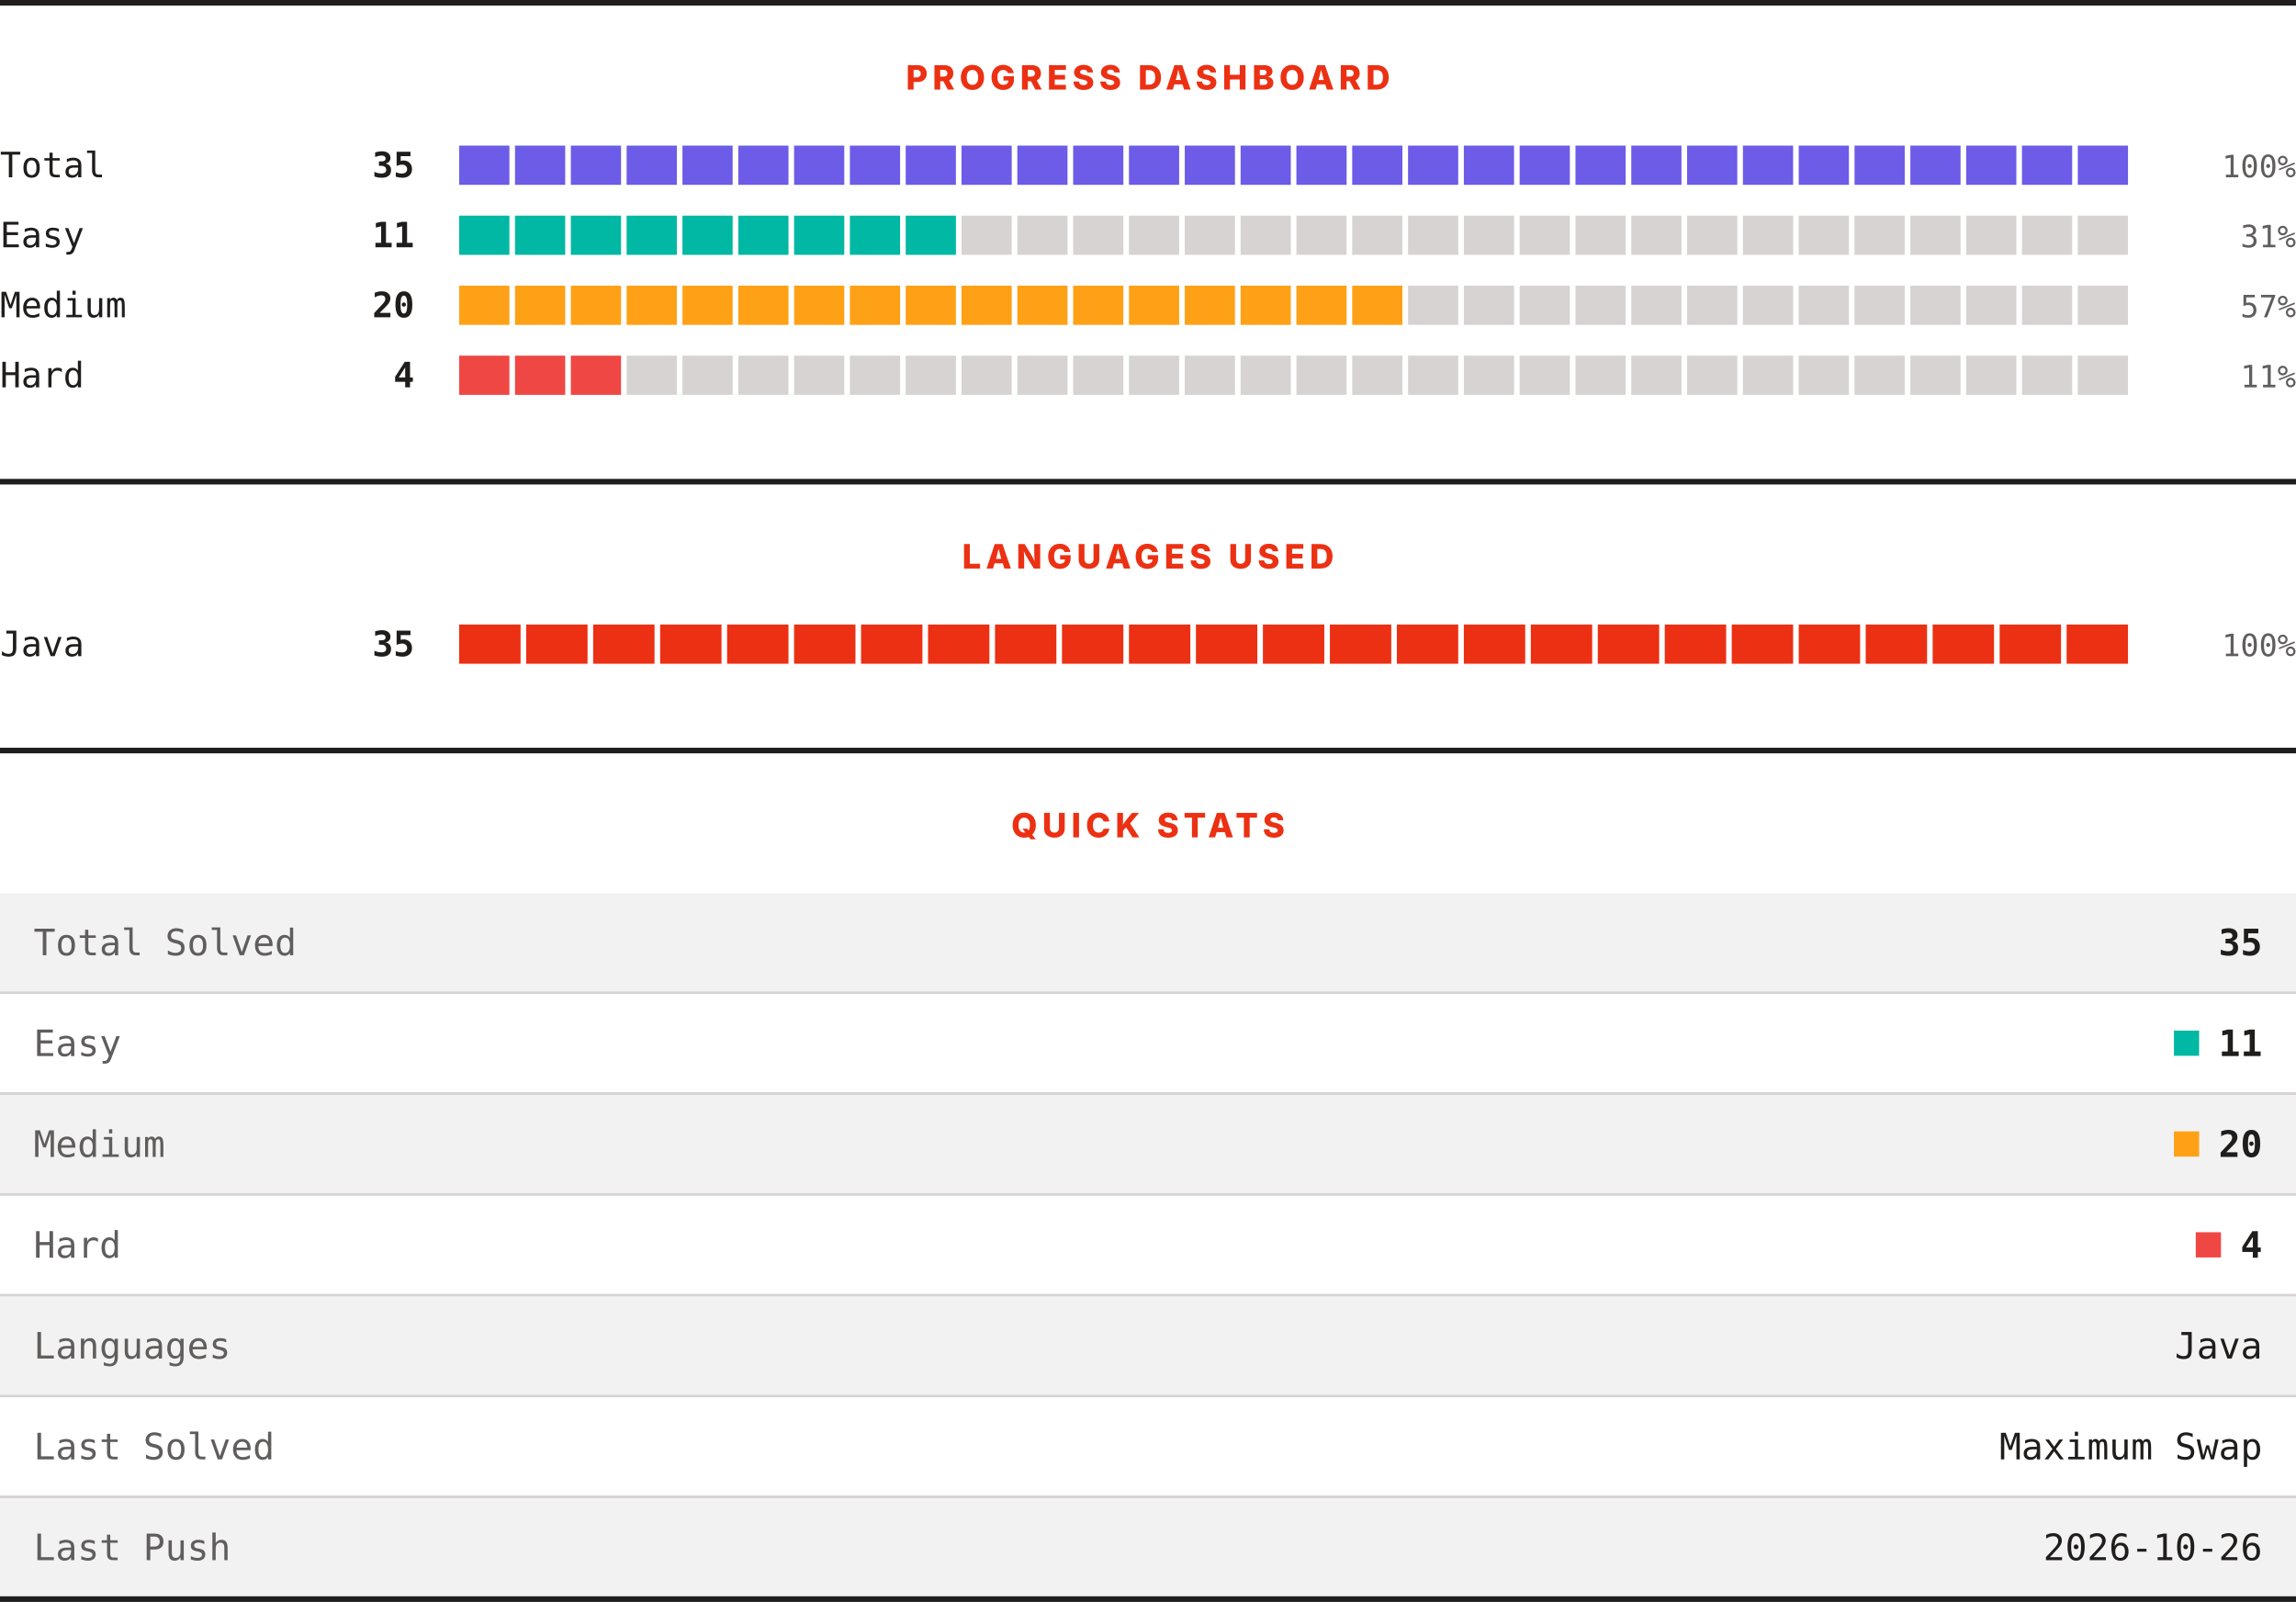
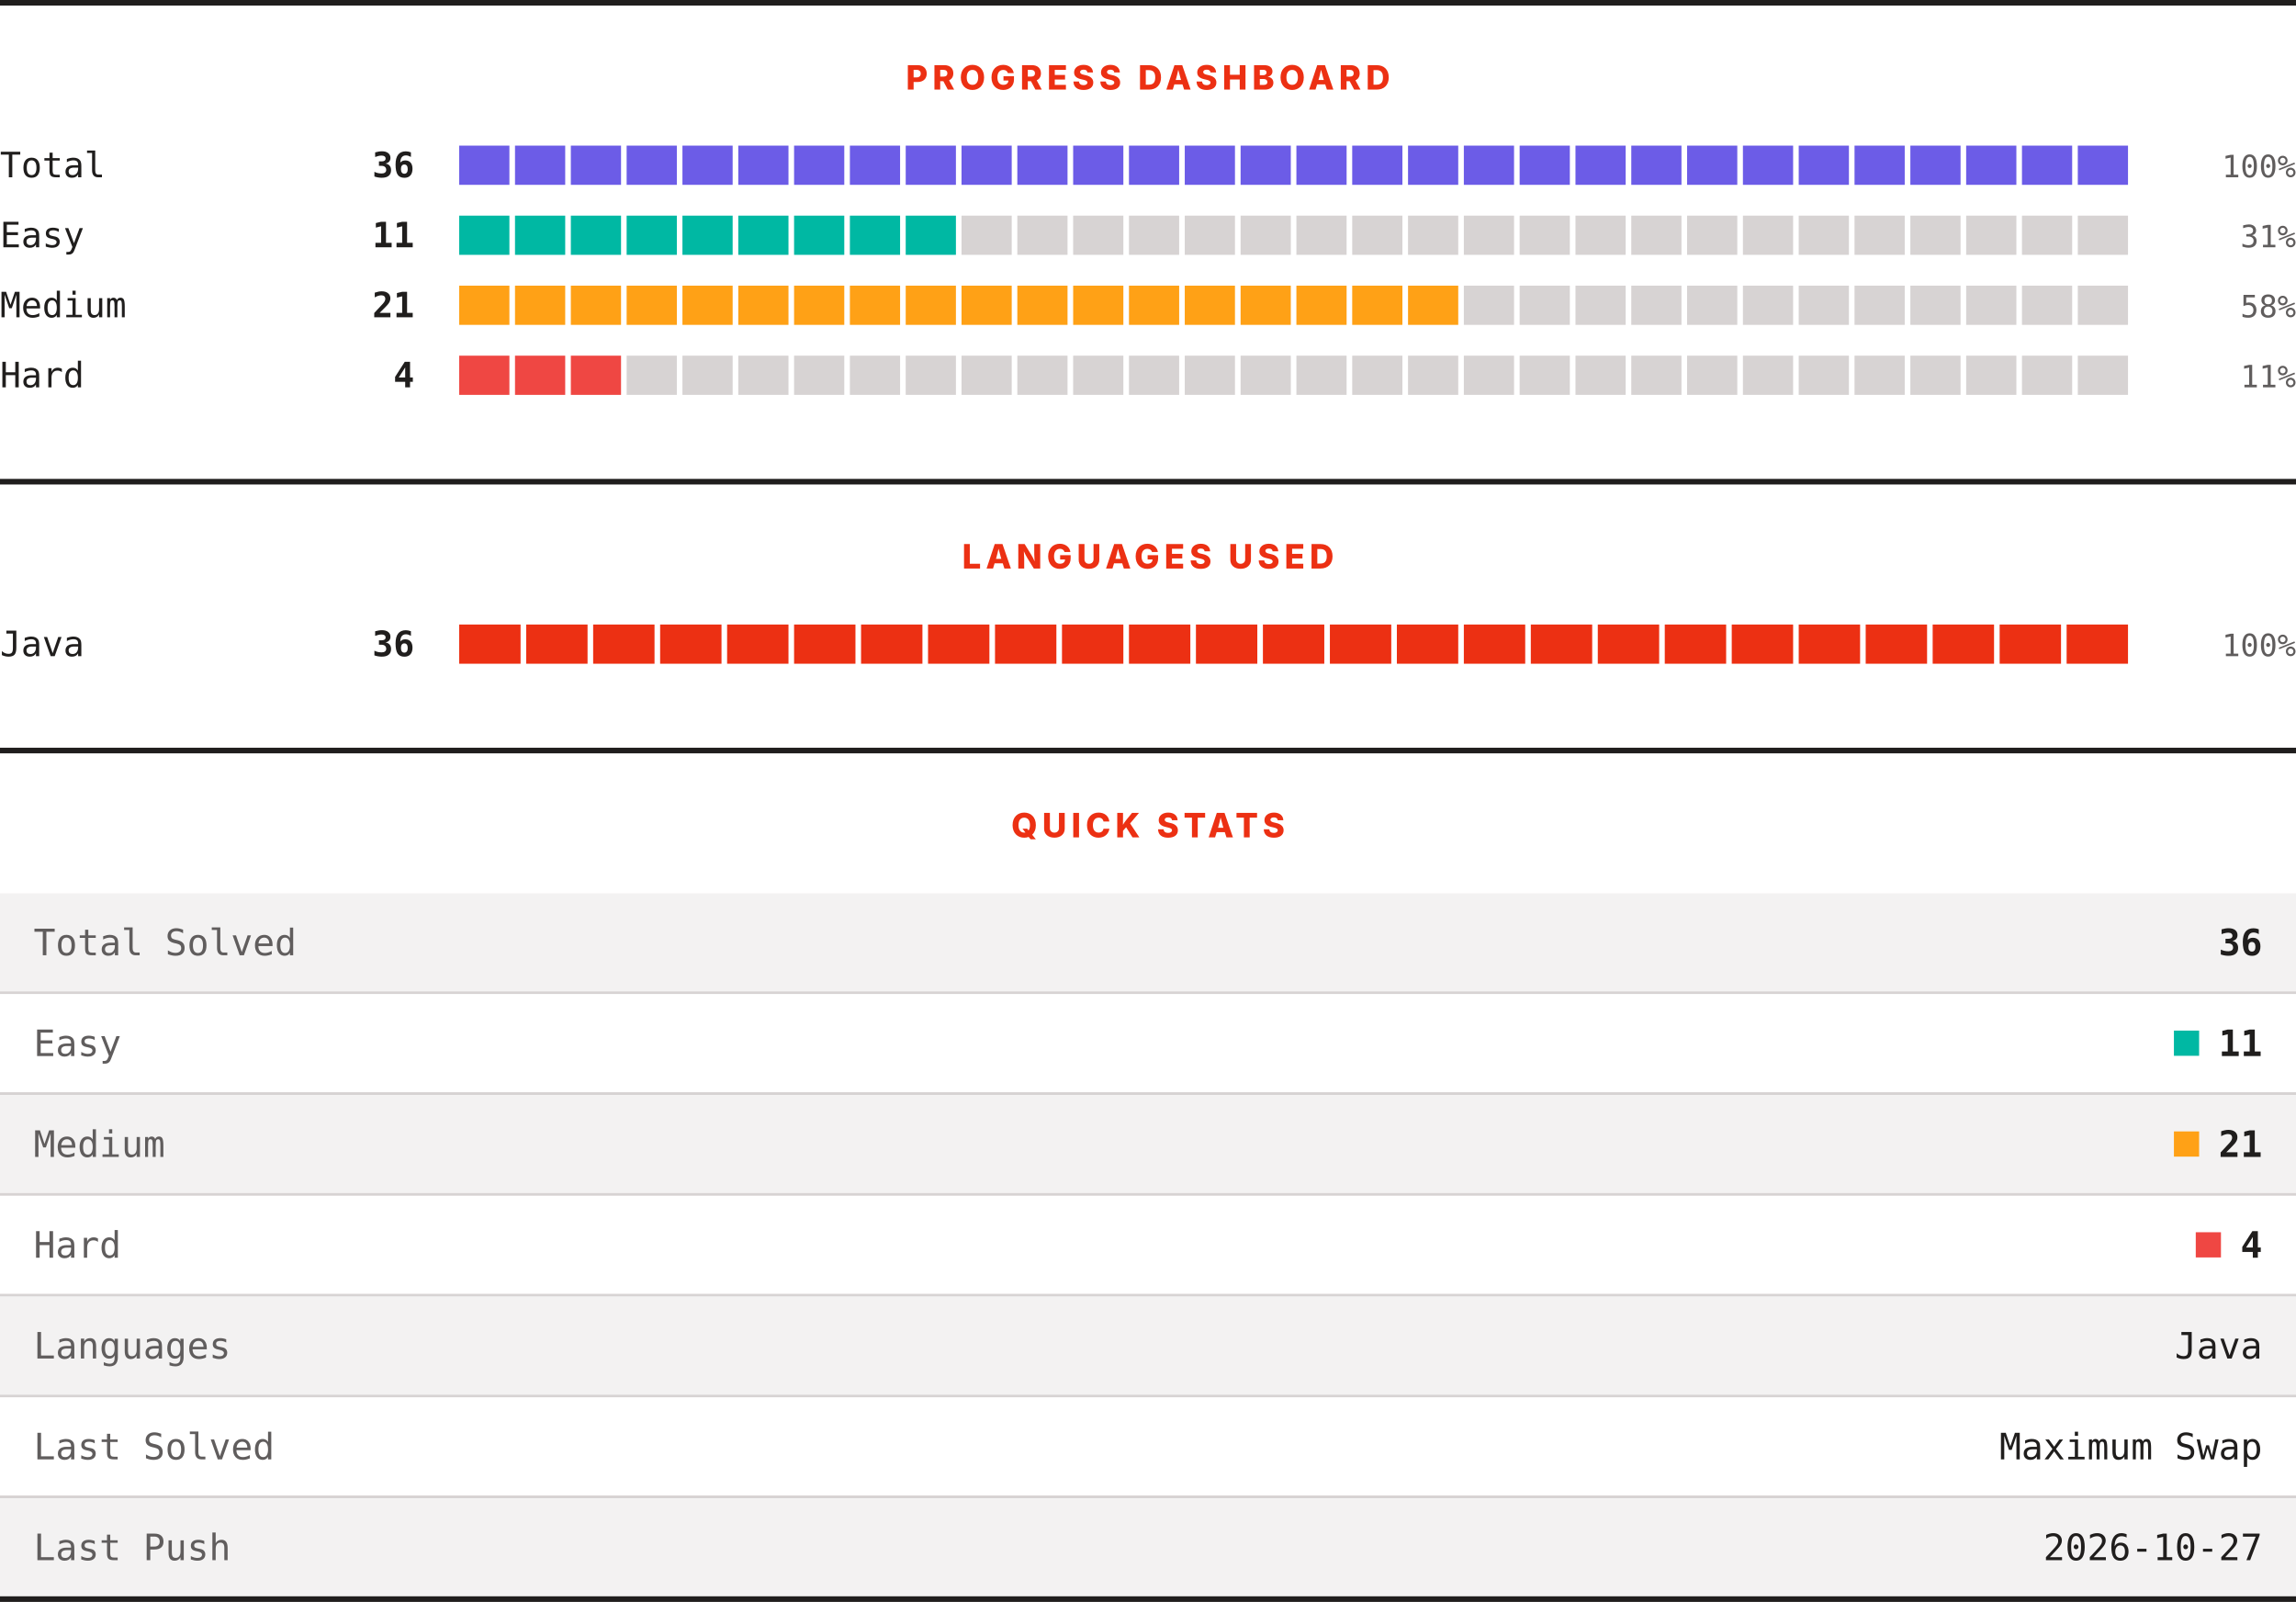
<svg xmlns="http://www.w3.org/2000/svg" width="820" height="572" viewBox="0 0 820 572" role="img" aria-label="LeetCode progress, languages and quick stats">
  <rect width="820" height="572" fill="#ffffff" />
  <rect x="0" y="0" width="820" height="2" fill="#201e1d" />
  <text x="410" y="32" text-anchor="middle" font-family="Archivo, system-ui, -apple-system, Segoe UI, sans-serif" font-size="12" font-weight="800" letter-spacing="1.68" fill="#ec3013">PROGRESS DASHBOARD</text>
  <text x="0" y="63.3" font-family="ui-monospace, SFMono-Regular, Menlo, Consolas, monospace" font-size="12.5" fill="#201e1d">Total</text>
-   <text x="148" y="63.3" text-anchor="end" font-family="ui-monospace, SFMono-Regular, Menlo, Consolas, monospace" font-size="12.5" font-weight="700" fill="#201e1d">35</text>
+   <text x="148" y="63.3" text-anchor="end" font-family="ui-monospace, SFMono-Regular, Menlo, Consolas, monospace" font-size="12.5" font-weight="700" fill="#201e1d">36</text>
  <rect x="164.00" y="52" width="17.93" height="14" fill="#6c5ce7" />
  <rect x="183.93" y="52" width="17.93" height="14" fill="#6c5ce7" />
  <rect x="203.87" y="52" width="17.93" height="14" fill="#6c5ce7" />
  <rect x="223.80" y="52" width="17.93" height="14" fill="#6c5ce7" />
  <rect x="243.73" y="52" width="17.93" height="14" fill="#6c5ce7" />
  <rect x="263.67" y="52" width="17.93" height="14" fill="#6c5ce7" />
  <rect x="283.60" y="52" width="17.93" height="14" fill="#6c5ce7" />
  <rect x="303.53" y="52" width="17.93" height="14" fill="#6c5ce7" />
  <rect x="323.47" y="52" width="17.93" height="14" fill="#6c5ce7" />
  <rect x="343.40" y="52" width="17.93" height="14" fill="#6c5ce7" />
  <rect x="363.33" y="52" width="17.93" height="14" fill="#6c5ce7" />
  <rect x="383.27" y="52" width="17.93" height="14" fill="#6c5ce7" />
  <rect x="403.20" y="52" width="17.93" height="14" fill="#6c5ce7" />
  <rect x="423.13" y="52" width="17.93" height="14" fill="#6c5ce7" />
  <rect x="443.07" y="52" width="17.93" height="14" fill="#6c5ce7" />
  <rect x="463.00" y="52" width="17.93" height="14" fill="#6c5ce7" />
  <rect x="482.93" y="52" width="17.93" height="14" fill="#6c5ce7" />
  <rect x="502.87" y="52" width="17.93" height="14" fill="#6c5ce7" />
  <rect x="522.80" y="52" width="17.93" height="14" fill="#6c5ce7" />
  <rect x="542.73" y="52" width="17.93" height="14" fill="#6c5ce7" />
  <rect x="562.67" y="52" width="17.93" height="14" fill="#6c5ce7" />
  <rect x="582.60" y="52" width="17.93" height="14" fill="#6c5ce7" />
  <rect x="602.53" y="52" width="17.93" height="14" fill="#6c5ce7" />
  <rect x="622.47" y="52" width="17.93" height="14" fill="#6c5ce7" />
  <rect x="642.40" y="52" width="17.93" height="14" fill="#6c5ce7" />
  <rect x="662.33" y="52" width="17.93" height="14" fill="#6c5ce7" />
  <rect x="682.27" y="52" width="17.93" height="14" fill="#6c5ce7" />
  <rect x="702.20" y="52" width="17.93" height="14" fill="#6c5ce7" />
  <rect x="722.13" y="52" width="17.93" height="14" fill="#6c5ce7" />
  <rect x="742.07" y="52" width="17.93" height="14" fill="#6c5ce7" />
  <text x="820" y="63.3" text-anchor="end" font-family="ui-monospace, SFMono-Regular, Menlo, Consolas, monospace" font-size="11" fill="#605d5d">100%</text>
  <text x="0" y="88.3" font-family="ui-monospace, SFMono-Regular, Menlo, Consolas, monospace" font-size="12.5" fill="#201e1d">Easy</text>
  <text x="148" y="88.3" text-anchor="end" font-family="ui-monospace, SFMono-Regular, Menlo, Consolas, monospace" font-size="12.5" font-weight="700" fill="#201e1d">11</text>
  <rect x="164.00" y="77" width="17.93" height="14" fill="#00b8a3" />
  <rect x="183.93" y="77" width="17.93" height="14" fill="#00b8a3" />
  <rect x="203.87" y="77" width="17.93" height="14" fill="#00b8a3" />
  <rect x="223.80" y="77" width="17.93" height="14" fill="#00b8a3" />
  <rect x="243.73" y="77" width="17.93" height="14" fill="#00b8a3" />
  <rect x="263.67" y="77" width="17.93" height="14" fill="#00b8a3" />
  <rect x="283.60" y="77" width="17.93" height="14" fill="#00b8a3" />
  <rect x="303.53" y="77" width="17.93" height="14" fill="#00b8a3" />
  <rect x="323.47" y="77" width="17.93" height="14" fill="#00b8a3" />
  <rect x="343.40" y="77" width="17.93" height="14" fill="#d7d3d3" />
  <rect x="363.33" y="77" width="17.93" height="14" fill="#d7d3d3" />
  <rect x="383.27" y="77" width="17.93" height="14" fill="#d7d3d3" />
  <rect x="403.20" y="77" width="17.93" height="14" fill="#d7d3d3" />
  <rect x="423.13" y="77" width="17.93" height="14" fill="#d7d3d3" />
  <rect x="443.07" y="77" width="17.93" height="14" fill="#d7d3d3" />
  <rect x="463.00" y="77" width="17.93" height="14" fill="#d7d3d3" />
  <rect x="482.93" y="77" width="17.93" height="14" fill="#d7d3d3" />
  <rect x="502.87" y="77" width="17.93" height="14" fill="#d7d3d3" />
  <rect x="522.80" y="77" width="17.93" height="14" fill="#d7d3d3" />
  <rect x="542.73" y="77" width="17.93" height="14" fill="#d7d3d3" />
  <rect x="562.67" y="77" width="17.93" height="14" fill="#d7d3d3" />
  <rect x="582.60" y="77" width="17.93" height="14" fill="#d7d3d3" />
  <rect x="602.53" y="77" width="17.93" height="14" fill="#d7d3d3" />
  <rect x="622.47" y="77" width="17.93" height="14" fill="#d7d3d3" />
  <rect x="642.40" y="77" width="17.93" height="14" fill="#d7d3d3" />
  <rect x="662.33" y="77" width="17.93" height="14" fill="#d7d3d3" />
  <rect x="682.27" y="77" width="17.93" height="14" fill="#d7d3d3" />
  <rect x="702.20" y="77" width="17.93" height="14" fill="#d7d3d3" />
  <rect x="722.13" y="77" width="17.93" height="14" fill="#d7d3d3" />
  <rect x="742.07" y="77" width="17.93" height="14" fill="#d7d3d3" />
  <text x="820" y="88.3" text-anchor="end" font-family="ui-monospace, SFMono-Regular, Menlo, Consolas, monospace" font-size="11" fill="#605d5d">31%</text>
  <text x="0" y="113.3" font-family="ui-monospace, SFMono-Regular, Menlo, Consolas, monospace" font-size="12.5" fill="#201e1d">Medium</text>
-   <text x="148" y="113.3" text-anchor="end" font-family="ui-monospace, SFMono-Regular, Menlo, Consolas, monospace" font-size="12.5" font-weight="700" fill="#201e1d">20</text>
+   <text x="148" y="113.3" text-anchor="end" font-family="ui-monospace, SFMono-Regular, Menlo, Consolas, monospace" font-size="12.5" font-weight="700" fill="#201e1d">21</text>
  <rect x="164.00" y="102" width="17.93" height="14" fill="#ffa116" />
  <rect x="183.93" y="102" width="17.93" height="14" fill="#ffa116" />
  <rect x="203.87" y="102" width="17.93" height="14" fill="#ffa116" />
  <rect x="223.80" y="102" width="17.93" height="14" fill="#ffa116" />
  <rect x="243.73" y="102" width="17.93" height="14" fill="#ffa116" />
  <rect x="263.67" y="102" width="17.93" height="14" fill="#ffa116" />
  <rect x="283.60" y="102" width="17.93" height="14" fill="#ffa116" />
  <rect x="303.53" y="102" width="17.93" height="14" fill="#ffa116" />
  <rect x="323.47" y="102" width="17.93" height="14" fill="#ffa116" />
  <rect x="343.40" y="102" width="17.93" height="14" fill="#ffa116" />
  <rect x="363.33" y="102" width="17.93" height="14" fill="#ffa116" />
  <rect x="383.27" y="102" width="17.93" height="14" fill="#ffa116" />
  <rect x="403.20" y="102" width="17.93" height="14" fill="#ffa116" />
  <rect x="423.13" y="102" width="17.93" height="14" fill="#ffa116" />
  <rect x="443.07" y="102" width="17.93" height="14" fill="#ffa116" />
  <rect x="463.00" y="102" width="17.93" height="14" fill="#ffa116" />
  <rect x="482.93" y="102" width="17.93" height="14" fill="#ffa116" />
-   <rect x="502.87" y="102" width="17.93" height="14" fill="#d7d3d3" />
+   <rect x="502.87" y="102" width="17.93" height="14" fill="#ffa116" />
  <rect x="522.80" y="102" width="17.93" height="14" fill="#d7d3d3" />
  <rect x="542.73" y="102" width="17.93" height="14" fill="#d7d3d3" />
  <rect x="562.67" y="102" width="17.93" height="14" fill="#d7d3d3" />
  <rect x="582.60" y="102" width="17.93" height="14" fill="#d7d3d3" />
  <rect x="602.53" y="102" width="17.93" height="14" fill="#d7d3d3" />
  <rect x="622.47" y="102" width="17.93" height="14" fill="#d7d3d3" />
  <rect x="642.40" y="102" width="17.93" height="14" fill="#d7d3d3" />
  <rect x="662.33" y="102" width="17.93" height="14" fill="#d7d3d3" />
  <rect x="682.27" y="102" width="17.93" height="14" fill="#d7d3d3" />
  <rect x="702.20" y="102" width="17.93" height="14" fill="#d7d3d3" />
  <rect x="722.13" y="102" width="17.93" height="14" fill="#d7d3d3" />
  <rect x="742.07" y="102" width="17.93" height="14" fill="#d7d3d3" />
-   <text x="820" y="113.3" text-anchor="end" font-family="ui-monospace, SFMono-Regular, Menlo, Consolas, monospace" font-size="11" fill="#605d5d">57%</text>
+   <text x="820" y="113.3" text-anchor="end" font-family="ui-monospace, SFMono-Regular, Menlo, Consolas, monospace" font-size="11" fill="#605d5d">58%</text>
  <text x="0" y="138.3" font-family="ui-monospace, SFMono-Regular, Menlo, Consolas, monospace" font-size="12.5" fill="#201e1d">Hard</text>
  <text x="148" y="138.3" text-anchor="end" font-family="ui-monospace, SFMono-Regular, Menlo, Consolas, monospace" font-size="12.5" font-weight="700" fill="#201e1d">4</text>
  <rect x="164.00" y="127" width="17.93" height="14" fill="#ef4743" />
  <rect x="183.93" y="127" width="17.93" height="14" fill="#ef4743" />
  <rect x="203.87" y="127" width="17.93" height="14" fill="#ef4743" />
  <rect x="223.80" y="127" width="17.93" height="14" fill="#d7d3d3" />
  <rect x="243.73" y="127" width="17.93" height="14" fill="#d7d3d3" />
  <rect x="263.67" y="127" width="17.93" height="14" fill="#d7d3d3" />
  <rect x="283.60" y="127" width="17.93" height="14" fill="#d7d3d3" />
  <rect x="303.53" y="127" width="17.93" height="14" fill="#d7d3d3" />
  <rect x="323.47" y="127" width="17.93" height="14" fill="#d7d3d3" />
  <rect x="343.40" y="127" width="17.93" height="14" fill="#d7d3d3" />
  <rect x="363.33" y="127" width="17.93" height="14" fill="#d7d3d3" />
  <rect x="383.27" y="127" width="17.93" height="14" fill="#d7d3d3" />
  <rect x="403.20" y="127" width="17.93" height="14" fill="#d7d3d3" />
  <rect x="423.13" y="127" width="17.93" height="14" fill="#d7d3d3" />
  <rect x="443.07" y="127" width="17.93" height="14" fill="#d7d3d3" />
  <rect x="463.00" y="127" width="17.93" height="14" fill="#d7d3d3" />
  <rect x="482.93" y="127" width="17.93" height="14" fill="#d7d3d3" />
  <rect x="502.87" y="127" width="17.93" height="14" fill="#d7d3d3" />
  <rect x="522.80" y="127" width="17.93" height="14" fill="#d7d3d3" />
  <rect x="542.73" y="127" width="17.93" height="14" fill="#d7d3d3" />
  <rect x="562.67" y="127" width="17.93" height="14" fill="#d7d3d3" />
  <rect x="582.60" y="127" width="17.93" height="14" fill="#d7d3d3" />
  <rect x="602.53" y="127" width="17.93" height="14" fill="#d7d3d3" />
  <rect x="622.47" y="127" width="17.93" height="14" fill="#d7d3d3" />
  <rect x="642.40" y="127" width="17.93" height="14" fill="#d7d3d3" />
  <rect x="662.33" y="127" width="17.93" height="14" fill="#d7d3d3" />
  <rect x="682.27" y="127" width="17.93" height="14" fill="#d7d3d3" />
  <rect x="702.20" y="127" width="17.93" height="14" fill="#d7d3d3" />
  <rect x="722.13" y="127" width="17.93" height="14" fill="#d7d3d3" />
  <rect x="742.07" y="127" width="17.93" height="14" fill="#d7d3d3" />
  <text x="820" y="138.3" text-anchor="end" font-family="ui-monospace, SFMono-Regular, Menlo, Consolas, monospace" font-size="11" fill="#605d5d">11%</text>
  <rect x="0" y="171" width="820" height="2" fill="#201e1d" />
  <text x="410" y="203" text-anchor="middle" font-family="Archivo, system-ui, -apple-system, Segoe UI, sans-serif" font-size="12" font-weight="800" letter-spacing="1.68" fill="#ec3013">LANGUAGES USED</text>
  <text x="0" y="234.3" font-family="ui-monospace, SFMono-Regular, Menlo, Consolas, monospace" font-size="12.5" fill="#201e1d">Java</text>
-   <text x="148" y="234.3" text-anchor="end" font-family="ui-monospace, SFMono-Regular, Menlo, Consolas, monospace" font-size="12.5" font-weight="700" fill="#201e1d">35</text>
+   <text x="148" y="234.3" text-anchor="end" font-family="ui-monospace, SFMono-Regular, Menlo, Consolas, monospace" font-size="12.5" font-weight="700" fill="#201e1d">36</text>
  <rect x="164.00" y="223" width="21.92" height="14" fill="#ec3013" />
  <rect x="187.92" y="223" width="21.92" height="14" fill="#ec3013" />
  <rect x="211.84" y="223" width="21.92" height="14" fill="#ec3013" />
  <rect x="235.76" y="223" width="21.92" height="14" fill="#ec3013" />
  <rect x="259.68" y="223" width="21.92" height="14" fill="#ec3013" />
  <rect x="283.60" y="223" width="21.92" height="14" fill="#ec3013" />
  <rect x="307.52" y="223" width="21.92" height="14" fill="#ec3013" />
  <rect x="331.44" y="223" width="21.92" height="14" fill="#ec3013" />
  <rect x="355.36" y="223" width="21.92" height="14" fill="#ec3013" />
  <rect x="379.28" y="223" width="21.92" height="14" fill="#ec3013" />
  <rect x="403.20" y="223" width="21.92" height="14" fill="#ec3013" />
  <rect x="427.12" y="223" width="21.92" height="14" fill="#ec3013" />
  <rect x="451.04" y="223" width="21.92" height="14" fill="#ec3013" />
  <rect x="474.96" y="223" width="21.92" height="14" fill="#ec3013" />
  <rect x="498.88" y="223" width="21.92" height="14" fill="#ec3013" />
  <rect x="522.80" y="223" width="21.92" height="14" fill="#ec3013" />
  <rect x="546.72" y="223" width="21.92" height="14" fill="#ec3013" />
  <rect x="570.64" y="223" width="21.92" height="14" fill="#ec3013" />
  <rect x="594.56" y="223" width="21.92" height="14" fill="#ec3013" />
  <rect x="618.48" y="223" width="21.92" height="14" fill="#ec3013" />
  <rect x="642.40" y="223" width="21.92" height="14" fill="#ec3013" />
  <rect x="666.32" y="223" width="21.92" height="14" fill="#ec3013" />
  <rect x="690.24" y="223" width="21.92" height="14" fill="#ec3013" />
  <rect x="714.16" y="223" width="21.92" height="14" fill="#ec3013" />
  <rect x="738.08" y="223" width="21.92" height="14" fill="#ec3013" />
  <text x="820" y="234.3" text-anchor="end" font-family="ui-monospace, SFMono-Regular, Menlo, Consolas, monospace" font-size="11" fill="#605d5d">100%</text>
  <rect x="0" y="267" width="820" height="2" fill="#201e1d" />
  <text x="410" y="299" text-anchor="middle" font-family="Archivo, system-ui, -apple-system, Segoe UI, sans-serif" font-size="12" font-weight="800" letter-spacing="1.68" fill="#ec3013">QUICK STATS</text>
  <rect x="0" y="319" width="820" height="35" fill="#f3f2f2" />
  <text x="12" y="341.1" font-family="ui-monospace, SFMono-Regular, Menlo, Consolas, monospace" font-size="13" fill="#605d5d">Total Solved</text>
-   <text x="808" y="341.1" text-anchor="end" font-family="ui-monospace, SFMono-Regular, Menlo, Consolas, monospace" font-size="13" font-weight="700" fill="#201e1d">35</text>
+   <text x="808" y="341.1" text-anchor="end" font-family="ui-monospace, SFMono-Regular, Menlo, Consolas, monospace" font-size="13" font-weight="700" fill="#201e1d">36</text>
  <rect x="0" y="354" width="820" height="1" fill="#d7d3d3" />
  <rect x="0" y="355" width="820" height="35" fill="#ffffff" />
  <text x="12" y="377.1" font-family="ui-monospace, SFMono-Regular, Menlo, Consolas, monospace" font-size="13" fill="#605d5d">Easy</text>
  <rect x="776.4" y="368" width="9" height="9" fill="#00b8a3" />
  <text x="808" y="377.1" text-anchor="end" font-family="ui-monospace, SFMono-Regular, Menlo, Consolas, monospace" font-size="13" font-weight="700" fill="#201e1d">11</text>
  <rect x="0" y="390" width="820" height="1" fill="#d7d3d3" />
  <rect x="0" y="391" width="820" height="35" fill="#f3f2f2" />
  <text x="12" y="413.1" font-family="ui-monospace, SFMono-Regular, Menlo, Consolas, monospace" font-size="13" fill="#605d5d">Medium</text>
  <rect x="776.4" y="404" width="9" height="9" fill="#ffa116" />
-   <text x="808" y="413.1" text-anchor="end" font-family="ui-monospace, SFMono-Regular, Menlo, Consolas, monospace" font-size="13" font-weight="700" fill="#201e1d">20</text>
+   <text x="808" y="413.1" text-anchor="end" font-family="ui-monospace, SFMono-Regular, Menlo, Consolas, monospace" font-size="13" font-weight="700" fill="#201e1d">21</text>
  <rect x="0" y="426" width="820" height="1" fill="#d7d3d3" />
  <rect x="0" y="427" width="820" height="35" fill="#ffffff" />
  <text x="12" y="449.1" font-family="ui-monospace, SFMono-Regular, Menlo, Consolas, monospace" font-size="13" fill="#605d5d">Hard</text>
  <rect x="784.2" y="440" width="9" height="9" fill="#ef4743" />
  <text x="808" y="449.1" text-anchor="end" font-family="ui-monospace, SFMono-Regular, Menlo, Consolas, monospace" font-size="13" font-weight="700" fill="#201e1d">4</text>
  <rect x="0" y="462" width="820" height="1" fill="#d7d3d3" />
  <rect x="0" y="463" width="820" height="35" fill="#f3f2f2" />
  <text x="12" y="485.1" font-family="ui-monospace, SFMono-Regular, Menlo, Consolas, monospace" font-size="13" fill="#605d5d">Languages</text>
  <text x="808" y="485.1" text-anchor="end" font-family="ui-monospace, SFMono-Regular, Menlo, Consolas, monospace" font-size="13" fill="#201e1d">Java</text>
  <rect x="0" y="498" width="820" height="1" fill="#d7d3d3" />
  <rect x="0" y="499" width="820" height="35" fill="#ffffff" />
  <text x="12" y="521.1" font-family="ui-monospace, SFMono-Regular, Menlo, Consolas, monospace" font-size="13" fill="#605d5d">Last Solved</text>
  <text x="808" y="521.1" text-anchor="end" font-family="ui-monospace, SFMono-Regular, Menlo, Consolas, monospace" font-size="13" fill="#201e1d">Maximum Swap</text>
  <rect x="0" y="534" width="820" height="1" fill="#d7d3d3" />
  <rect x="0" y="535" width="820" height="35" fill="#f3f2f2" />
  <text x="12" y="557.1" font-family="ui-monospace, SFMono-Regular, Menlo, Consolas, monospace" font-size="13" fill="#605d5d">Last Push</text>
-   <text x="808" y="557.1" text-anchor="end" font-family="ui-monospace, SFMono-Regular, Menlo, Consolas, monospace" font-size="13" fill="#201e1d">2026-10-26</text>
+   <text x="808" y="557.1" text-anchor="end" font-family="ui-monospace, SFMono-Regular, Menlo, Consolas, monospace" font-size="13" fill="#201e1d">2026-10-27</text>
  <rect x="0" y="570" width="820" height="2" fill="#201e1d" />
</svg>
